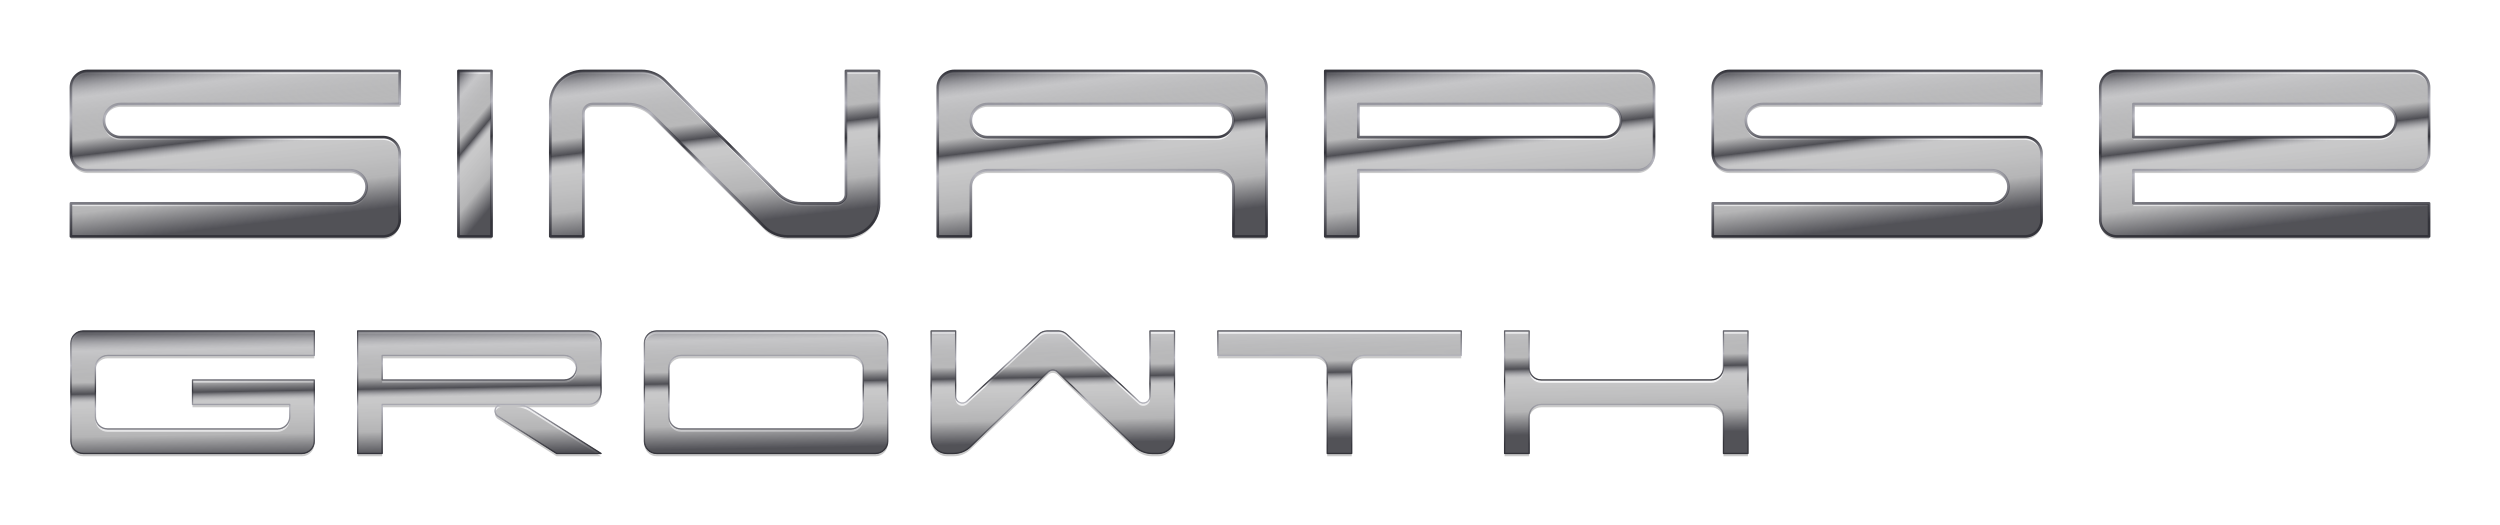
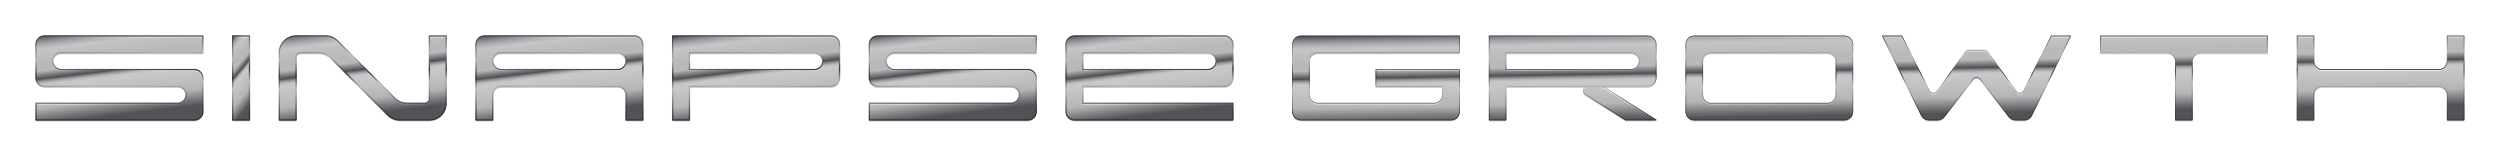
- <svg xmlns="http://www.w3.org/2000/svg" width="1057.463" height="221.800" viewBox="0 0 1057.463 221.800">
+ <svg xmlns="http://www.w3.org/2000/svg" width="2083.399" height="130.000" viewBox="0 0 2083.399 130.000">
  <defs>
    <linearGradient id="si-silver" x1="0" y1="0" x2=".18" y2="1">
      <stop stop-color="#fafafa" />
      <stop offset=".18" stop-color="#77777c" />
      <stop offset=".41" stop-color="#f8f8fa" />
      <stop offset=".49" stop-color="#68686e" />
      <stop offset=".7" stop-color="#dfdfe2" />
      <stop offset="1" stop-color="#b2b2b8" />
    </linearGradient>
    <linearGradient id="si-glass" x1="0" y1="0" x2=".24" y2="1">
      <stop stop-color="#33333a" stop-opacity=".92" />
      <stop offset=".16" stop-color="#b8b8c0" stop-opacity=".26" />
      <stop offset=".4" stop-color="#33333a" stop-opacity=".12" />
      <stop offset=".49" stop-color="#33333a" stop-opacity=".82" />
      <stop offset=".56" stop-color="#b8b8c0" stop-opacity=".1" />
      <stop offset=".82" stop-color="#33333a" stop-opacity=".15" />
      <stop offset="1" stop-color="#33333a" stop-opacity=".8" />
    </linearGradient>
    <linearGradient id="si-frost" x2=".8" y2="1">
      <stop stop-color="#33333a" stop-opacity=".85" />
      <stop offset="1" stop-color="#b8b8c0" stop-opacity=".5" />
    </linearGradient>
    <linearGradient id="si-edge" x2=".1" y2="1">
      <stop stop-color="#33333a" />
      <stop offset=".28" stop-color="#b8b8c0" />
      <stop offset=".49" stop-color="#33333a" />
      <stop offset=".63" stop-color="#b8b8c0" />
      <stop offset="1" stop-color="#33333a" />
    </linearGradient>
  </defs>
  <g transform="translate(0 1.2)" fill="#111111" opacity=".22">
    <g transform="translate(30 30)">
      <g transform="scale(1.492537) translate(-33.28 -33.28)">
        <path d="M117.08,42.66h9.38v-9.38H37.97c-2.59,0-4.69,2.1-4.69,4.69v18.76c0,2.59,2.1,4.69,4.69,4.69h4.69s69.73,0,69.73,0c2.59,0,4.69,2.1,4.69,4.69h0c0,2.59-2.1,4.69-4.69,4.69H42.66s-9.38,0-9.38,0v9.38h88.49c2.59,0,4.69-2.1,4.69-4.69v-18.76c0-2.59-2.1-4.69-4.69-4.69h-4.69s-69.73,0-69.73,0c-2.59,0-4.69-2.1-4.69-4.69h0c0-2.59,2.1-4.69,4.69-4.69h69.73Z" />
        <path d="M143.1 33.28h9.38v46.9h-9.38Z" />
        <path d="M252.92,33.28v34.98c0,1.4-1.14,2.54-2.54,2.54h-10.08c-2.49,0-4.87-.99-6.63-2.75l-6.63-6.63-6.64-6.63-12.13-12.13h0l-6.63-6.63c-1.76-1.76-4.14-2.75-6.63-2.75h-9.37s-7.13,0-7.13,0h0c-5.18,0-9.38,4.2-9.38,9.38h0s0,0,0,0v37.52h9.38v-34.98c0-1.4,1.14-2.54,2.54-2.54h10.09c2.49,0,4.87.99,6.63,2.75l16.01,16.01,6.63,6.64,2.74,2.74,6.63,6.63c1.76,1.76,4.14,2.75,6.63,2.75h9.39s7.12,0,7.12,0h0c5.18,0,9.38-4.2,9.38-9.38h0v-37.52h-9.38Z" />
        <path d="M278.94,37.97v42.21h9.38v-14.07c0-2.59,2.1-4.69,4.69-4.69h65.04c2.59,0,4.69,2.1,4.69,4.69v14.07h9.38v-42.21c0-2.59-2.1-4.69-4.69-4.69h-83.8c-2.59,0-4.69,2.1-4.69,4.69ZM358.05,52.04h-65.04c-2.59,0-4.69-2.1-4.69-4.69h0c0-2.59,2.1-4.69,4.69-4.69h65.04c2.59,0,4.69,2.1,4.69,4.69h0c0,2.59-2.1,4.69-4.69,4.69Z" />
        <path d="M388.76,33.28v46.9h9.38v-18.76h79.11c2.59,0,4.69-2.1,4.69-4.69v-18.76c0-2.59-2.1-4.69-4.69-4.69h-88.49ZM467.87,52.04h-69.73v-9.38h69.73c2.59,0,4.69,2.1,4.69,4.69h0c0,2.59-2.1,4.69-4.69,4.69Z" />
        <path d="M507.96,47.35h0c0,2.59,2.1,4.69,4.69,4.69h74.42c2.59,0,4.69,2.1,4.69,4.69v18.76c0,2.59-2.1,4.69-4.69,4.69h-88.49v-9.38h79.11c2.59,0,4.69-2.1,4.69-4.69h0c0-2.59-2.1-4.69-4.69-4.69h-74.42c-2.59,0-4.69-2.1-4.69-4.69v-18.76c0-2.59,2.1-4.69,4.69-4.69h88.49v9.38h-79.11c-2.59,0-4.69,2.1-4.69,4.69Z" />
        <path d="M692.2,33.28h-79.11c-2.59,0-4.69,2.1-4.69,4.69v37.52c0,2.59,2.1,4.69,4.69,4.69h88.49v-9.38h-83.8v-9.38h79.11c2.59,0,4.69-2.1,4.69-4.69v-18.76c0-2.59-2.1-4.69-4.69-4.69h-4.69ZM687.51,52.04h-69.73s0-9.38,0-9.38h69.73c2.59,0,4.69,2.1,4.69,4.69h0c0,2.59-2.1,4.69-4.69,4.69Z" />
      </g>
-       <path d="M139.1 0.0H7.0C3.1 0.0 0.0 3.1 0.0 7.0V63.0C0.0 66.9 3.1 70.0 7.0 70.0H132.1C135.9 70.0 139.1 66.9 139.1 63.0V28.0H69.5V42.0H125.1V49.0C125.1 52.9 121.9 56.0 118.1 56.0H21.0C17.1 56.0 14.0 52.9 14.0 49.0V21.0C14.0 17.1 17.1 14.0 21.0 14.0H139.1V0.0ZM163.9 0.0V70.0H177.9V42.0H296.0C299.8 42.0 303.0 38.9 303.0 35.0V7.0C303.0 3.1 299.8 0.0 296.0 0.0H163.9ZM282.0 28.0H177.9V14.0H282.0C285.8 14.0 289.0 17.1 289.0 21.0C289.0 24.9 285.8 28.0 282.0 28.0ZM244.2 48.8 277.6 70.0H303.0L262.2 44.2C260.0 42.8 257.4 42.0 254.7 42.0H246.1C242.4 42.0 241.0 46.8 244.2 48.8ZM327.8 7.0C327.8 3.1 330.9 0.0 334.8 0.0H459.9C463.7 0.0 466.9 3.1 466.9 7.0V63.0C466.9 66.9 463.7 70.0 459.9 70.0H334.8C330.9 70.0 327.8 66.9 327.8 63.0V7.0ZM341.8 21.0V49.0C341.8 52.9 344.9 56.0 348.8 56.0H445.9C449.7 56.0 452.9 52.9 452.9 49.0V21.0C452.9 17.1 449.7 14.0 445.9 14.0H348.8C344.9 14.0 341.8 17.1 341.8 21.0ZM491.7 0.0H505.7V37.4C505.7 40.7 509.6 42.4 512.1 40.2L553.3 1.9C554.5 0.7 556.3 0.0 558.0 0.0H564.5C566.2 0.0 567.9 0.7 569.2 1.9L610.4 40.2C612.8 42.4 616.8 40.7 616.8 37.4V0.0H630.8V60.8C630.8 65.9 626.6 70.0 621.5 70.0H617.9C614.3 70.0 610.8 68.6 608.2 66.1L563.9 23.4C562.4 22.0 560.1 22.0 558.6 23.4L514.2 66.1C511.6 68.6 508.2 70.0 504.5 70.0H500.9C495.8 70.0 491.7 65.9 491.7 60.8V0.0ZM655.6 0.0H794.7V14.0H739.1C735.3 14.0 732.1 17.1 732.1 21.0V70.0H718.1V21.0C718.1 17.1 715.0 14.0 711.1 14.0H655.6V0.0ZM819.5 0.0H833.5V21.0C833.5 24.9 836.6 28.0 840.5 28.0H937.6C941.4 28.0 944.6 24.9 944.6 21.0V0.0H958.6V70.0H944.6V49.0C944.6 45.1 941.4 42.0 937.6 42.0H840.5C836.6 42.0 833.5 45.1 833.5 49.0V70.0H819.5V0.0Z" transform="translate(0 110) scale(0.74)" />
+       <path d="M139.1 0.0H7.0C3.1 0.0 0.0 3.1 0.0 7.0V63.0C0.0 66.9 3.1 70.0 7.0 70.0H132.1C135.9 70.0 139.1 66.9 139.1 63.0V28.0H69.5V42.0H125.1V49.0C125.1 52.9 121.9 56.0 118.1 56.0H21.0C17.1 56.0 14.0 52.9 14.0 49.0V21.0C14.0 17.1 17.1 14.0 21.0 14.0H139.1V0.0ZM163.9 0.0V70.0H177.9V42.0H296.0C299.8 42.0 303.0 38.9 303.0 35.0V7.0C303.0 3.1 299.8 0.0 296.0 0.0H163.9ZM282.0 28.0H177.9V14.0H282.0C285.8 14.0 289.0 17.1 289.0 21.0C289.0 24.9 285.8 28.0 282.0 28.0ZM244.2 48.8 277.6 70.0H303.0L262.2 44.2C260.0 42.8 257.4 42.0 254.7 42.0H246.1C242.4 42.0 241.0 46.8 244.2 48.8ZM327.8 7.0C327.8 3.1 330.9 0.0 334.8 0.0H459.9C463.7 0.0 466.9 3.1 466.9 7.0V63.0C466.9 66.9 463.7 70.0 459.9 70.0H334.8C330.9 70.0 327.8 66.9 327.8 63.0V7.0ZM341.8 21.0V49.0C341.8 52.9 344.9 56.0 348.8 56.0H445.9C449.7 56.0 452.9 52.9 452.9 49.0V21.0C452.9 17.1 449.7 14.0 445.9 14.0H348.8C344.9 14.0 341.8 17.1 341.8 21.0ZM491.7 0.0H507.8L530.7 45.6C532.0 48.2 535.5 48.4 537.2 46.1L560.7 13.5C561.4 12.5 562.6 11.9 563.8 11.9H576.3C577.5 11.9 578.7 12.5 579.4 13.5L603.0 46.1C604.6 48.4 608.2 48.2 609.4 45.6L632.3 0.0H648.4L616.0 66.1C614.8 68.5 612.4 70.0 609.7 70.0H602.6C600.4 70.0 598.4 69.0 597.1 67.3L573.1 36.0C571.5 34.0 568.6 34.0 567.1 36.0L543.1 67.3C541.7 69.0 539.7 70.0 537.5 70.0H530.4C527.7 70.0 525.3 68.5 524.1 66.1L491.7 0.0ZM673.3 0.0H812.4V14.0H756.8C753 14.0 749.8 17.1 749.8 21.0V70.0H735.8V21.0C735.8 17.1 732.7 14.0 728.8 14.0H673.3V0.0ZM837.2 0.0H851.2V21.0C851.2 24.9 854.3 28.0 858.2 28.0H955.3C959.1 28.0 962.3 24.9 962.3 21.0V0.0H976.3V70.0H962.3V49.0C962.3 45.1 959.1 42.0 955.3 42.0H858.2C854.3 42.0 851.2 45.1 851.2 49.0V70.0H837.2V0.0Z" transform="translate(1047.134 0)" />
    </g>
  </g>
  <g fill="url(#si-glass)" stroke="url(#si-edge)" stroke-width=".75" stroke-linejoin="round" paint-order="stroke fill">
    <g transform="translate(30 30)">
      <g transform="scale(1.492537) translate(-33.28 -33.28)">
        <path d="M117.08,42.66h9.38v-9.38H37.97c-2.59,0-4.69,2.1-4.69,4.69v18.76c0,2.59,2.1,4.69,4.69,4.69h4.69s69.73,0,69.73,0c2.59,0,4.69,2.1,4.69,4.69h0c0,2.59-2.1,4.69-4.69,4.69H42.66s-9.38,0-9.38,0v9.38h88.49c2.59,0,4.69-2.1,4.69-4.69v-18.76c0-2.59-2.1-4.69-4.69-4.69h-4.69s-69.73,0-69.73,0c-2.59,0-4.69-2.1-4.69-4.69h0c0-2.59,2.1-4.69,4.69-4.69h69.73Z" />
        <path d="M143.1 33.28h9.38v46.9h-9.38Z" />
        <path d="M252.92,33.28v34.98c0,1.4-1.14,2.54-2.54,2.54h-10.08c-2.49,0-4.87-.99-6.63-2.75l-6.63-6.63-6.64-6.63-12.13-12.13h0l-6.63-6.63c-1.76-1.76-4.14-2.75-6.63-2.75h-9.37s-7.13,0-7.13,0h0c-5.18,0-9.38,4.2-9.38,9.38h0s0,0,0,0v37.52h9.38v-34.98c0-1.4,1.14-2.54,2.54-2.54h10.09c2.49,0,4.87.99,6.63,2.75l16.01,16.01,6.63,6.64,2.74,2.74,6.63,6.63c1.76,1.76,4.14,2.75,6.63,2.75h9.39s7.12,0,7.12,0h0c5.18,0,9.38-4.2,9.38-9.38h0v-37.52h-9.38Z" />
        <path d="M278.94,37.97v42.21h9.38v-14.07c0-2.59,2.1-4.69,4.69-4.69h65.04c2.59,0,4.69,2.1,4.69,4.69v14.07h9.38v-42.21c0-2.59-2.1-4.69-4.69-4.69h-83.8c-2.59,0-4.69,2.1-4.69,4.69ZM358.05,52.04h-65.04c-2.59,0-4.69-2.1-4.69-4.69h0c0-2.59,2.1-4.69,4.69-4.69h65.04c2.59,0,4.69,2.1,4.69,4.69h0c0,2.59-2.1,4.69-4.69,4.69Z" />
        <path d="M388.76,33.28v46.9h9.38v-18.76h79.11c2.59,0,4.69-2.1,4.69-4.69v-18.76c0-2.59-2.1-4.69-4.69-4.69h-88.49ZM467.87,52.04h-69.73v-9.38h69.73c2.59,0,4.69,2.1,4.69,4.69h0c0,2.59-2.1,4.69-4.69,4.69Z" />
        <path d="M507.96,47.35h0c0,2.59,2.1,4.69,4.69,4.69h74.42c2.59,0,4.69,2.1,4.69,4.69v18.76c0,2.59-2.1,4.69-4.69,4.69h-88.49v-9.38h79.11c2.59,0,4.69-2.1,4.69-4.69h0c0-2.59-2.1-4.69-4.69-4.69h-74.42c-2.59,0-4.69-2.1-4.69-4.69v-18.76c0-2.59,2.1-4.69,4.69-4.69h88.49v9.38h-79.11c-2.59,0-4.69,2.1-4.69,4.69Z" />
        <path d="M692.2,33.28h-79.11c-2.59,0-4.69,2.1-4.69,4.69v37.52c0,2.59,2.1,4.69,4.69,4.69h88.49v-9.38h-83.8v-9.38h79.11c2.59,0,4.69-2.1,4.69-4.69v-18.76c0-2.59-2.1-4.69-4.69-4.69h-4.69ZM687.51,52.04h-69.73s0-9.38,0-9.38h69.73c2.59,0,4.69,2.1,4.69,4.69h0c0,2.59-2.1,4.69-4.69,4.69Z" />
      </g>
-       <path d="M139.1 0.0H7.0C3.1 0.0 0.0 3.1 0.0 7.0V63.0C0.0 66.9 3.1 70.0 7.0 70.0H132.1C135.9 70.0 139.1 66.9 139.1 63.0V28.0H69.5V42.0H125.1V49.0C125.1 52.9 121.9 56.0 118.1 56.0H21.0C17.1 56.0 14.0 52.9 14.0 49.0V21.0C14.0 17.1 17.1 14.0 21.0 14.0H139.1V0.0ZM163.9 0.0V70.0H177.9V42.0H296.0C299.8 42.0 303.0 38.9 303.0 35.0V7.0C303.0 3.1 299.8 0.0 296.0 0.0H163.9ZM282.0 28.0H177.9V14.0H282.0C285.8 14.0 289.0 17.1 289.0 21.0C289.0 24.9 285.8 28.0 282.0 28.0ZM244.2 48.8 277.6 70.0H303.0L262.2 44.2C260.0 42.8 257.4 42.0 254.7 42.0H246.1C242.4 42.0 241.0 46.8 244.2 48.8ZM327.8 7.0C327.8 3.1 330.9 0.0 334.8 0.0H459.9C463.7 0.0 466.9 3.1 466.9 7.0V63.0C466.9 66.9 463.7 70.0 459.9 70.0H334.8C330.9 70.0 327.8 66.9 327.8 63.0V7.0ZM341.8 21.0V49.0C341.8 52.9 344.9 56.0 348.8 56.0H445.9C449.7 56.0 452.9 52.9 452.9 49.0V21.0C452.9 17.1 449.7 14.0 445.9 14.0H348.8C344.9 14.0 341.8 17.1 341.8 21.0ZM491.7 0.0H505.7V37.4C505.7 40.7 509.6 42.4 512.1 40.2L553.3 1.9C554.5 0.7 556.3 0.0 558.0 0.0H564.5C566.2 0.0 567.9 0.7 569.2 1.9L610.4 40.2C612.8 42.4 616.8 40.7 616.8 37.4V0.0H630.8V60.8C630.8 65.9 626.6 70.0 621.5 70.0H617.9C614.3 70.0 610.8 68.6 608.2 66.1L563.9 23.4C562.4 22.0 560.1 22.0 558.6 23.4L514.2 66.1C511.6 68.6 508.2 70.0 504.5 70.0H500.9C495.8 70.0 491.7 65.9 491.7 60.8V0.0ZM655.6 0.0H794.7V14.0H739.1C735.3 14.0 732.1 17.1 732.1 21.0V70.0H718.1V21.0C718.1 17.1 715.0 14.0 711.1 14.0H655.6V0.0ZM819.5 0.0H833.5V21.0C833.5 24.9 836.6 28.0 840.5 28.0H937.6C941.4 28.0 944.6 24.9 944.6 21.0V0.0H958.6V70.0H944.6V49.0C944.6 45.1 941.4 42.0 937.6 42.0H840.5C836.6 42.0 833.5 45.1 833.5 49.0V70.0H819.5V0.0Z" transform="translate(0 110) scale(0.74)" />
+       <path d="M139.1 0.0H7.0C3.1 0.0 0.0 3.1 0.0 7.0V63.0C0.0 66.9 3.1 70.0 7.0 70.0H132.1C135.9 70.0 139.1 66.9 139.1 63.0V28.0H69.5V42.0H125.1V49.0C125.1 52.9 121.9 56.0 118.1 56.0H21.0C17.1 56.0 14.0 52.9 14.0 49.0V21.0C14.0 17.1 17.1 14.0 21.0 14.0H139.1V0.0ZM163.9 0.0V70.0H177.9V42.0H296.0C299.8 42.0 303.0 38.9 303.0 35.0V7.0C303.0 3.1 299.8 0.0 296.0 0.0H163.9ZM282.0 28.0H177.9V14.0H282.0C285.8 14.0 289.0 17.1 289.0 21.0C289.0 24.9 285.8 28.0 282.0 28.0ZM244.2 48.8 277.6 70.0H303.0L262.2 44.2C260.0 42.8 257.4 42.0 254.7 42.0H246.1C242.4 42.0 241.0 46.8 244.2 48.8ZM327.8 7.0C327.8 3.1 330.9 0.0 334.8 0.0H459.9C463.7 0.0 466.9 3.1 466.9 7.0V63.0C466.9 66.9 463.7 70.0 459.9 70.0H334.8C330.9 70.0 327.8 66.9 327.8 63.0V7.0ZM341.8 21.0V49.0C341.8 52.9 344.9 56.0 348.8 56.0H445.9C449.7 56.0 452.9 52.9 452.9 49.0V21.0C452.9 17.1 449.7 14.0 445.9 14.0H348.8C344.9 14.0 341.8 17.1 341.8 21.0ZM491.7 0.0H507.8L530.7 45.6C532.0 48.2 535.5 48.4 537.2 46.1L560.7 13.5C561.4 12.5 562.6 11.9 563.8 11.9H576.3C577.5 11.9 578.7 12.5 579.4 13.5L603.0 46.1C604.6 48.4 608.2 48.2 609.4 45.6L632.3 0.0H648.4L616.0 66.1C614.8 68.5 612.4 70.0 609.7 70.0H602.6C600.4 70.0 598.4 69.0 597.1 67.3L573.1 36.0C571.5 34.0 568.6 34.0 567.1 36.0L543.1 67.3C541.7 69.0 539.7 70.0 537.5 70.0H530.4C527.7 70.0 525.3 68.5 524.1 66.1L491.7 0.0ZM673.3 0.0H812.4V14.0H756.8C753 14.0 749.8 17.1 749.8 21.0V70.0H735.8V21.0C735.8 17.1 732.7 14.0 728.8 14.0H673.3V0.0ZM837.2 0.0H851.2V21.0C851.2 24.9 854.3 28.0 858.2 28.0H955.3C959.1 28.0 962.3 24.9 962.3 21.0V0.0H976.3V70.0H962.3V49.0C962.3 45.1 959.1 42.0 955.3 42.0H858.2C854.3 42.0 851.2 45.1 851.2 49.0V70.0H837.2V0.0Z" transform="translate(1047.134 0)" />
    </g>
  </g>
  <g fill="none" stroke="url(#si-edge)" stroke-width=".22" opacity=".9">
    <g transform="translate(30 30)">
      <g transform="scale(1.492537) translate(-33.28 -33.28)">
        <path d="M117.08,42.66h9.38v-9.38H37.97c-2.59,0-4.69,2.1-4.69,4.69v18.76c0,2.59,2.1,4.69,4.69,4.69h4.69s69.73,0,69.73,0c2.59,0,4.69,2.1,4.69,4.69h0c0,2.59-2.1,4.69-4.69,4.69H42.66s-9.38,0-9.38,0v9.38h88.49c2.59,0,4.69-2.1,4.69-4.69v-18.76c0-2.59-2.1-4.69-4.69-4.69h-4.69s-69.73,0-69.73,0c-2.59,0-4.69-2.1-4.69-4.69h0c0-2.59,2.1-4.69,4.69-4.69h69.73Z" />
        <path d="M143.1 33.28h9.38v46.9h-9.38Z" />
        <path d="M252.92,33.28v34.98c0,1.4-1.14,2.54-2.54,2.54h-10.08c-2.49,0-4.87-.99-6.63-2.75l-6.63-6.63-6.64-6.63-12.13-12.13h0l-6.63-6.63c-1.76-1.76-4.14-2.75-6.63-2.75h-9.37s-7.13,0-7.13,0h0c-5.18,0-9.38,4.2-9.38,9.38h0s0,0,0,0v37.52h9.38v-34.98c0-1.4,1.14-2.54,2.54-2.54h10.09c2.49,0,4.87.99,6.63,2.75l16.01,16.01,6.63,6.64,2.74,2.74,6.63,6.63c1.76,1.76,4.14,2.75,6.63,2.75h9.39s7.12,0,7.12,0h0c5.18,0,9.38-4.2,9.38-9.38h0v-37.52h-9.38Z" />
        <path d="M278.94,37.97v42.21h9.38v-14.07c0-2.59,2.1-4.69,4.69-4.69h65.04c2.59,0,4.69,2.1,4.69,4.69v14.07h9.38v-42.21c0-2.59-2.1-4.69-4.69-4.69h-83.8c-2.59,0-4.69,2.1-4.69,4.69ZM358.05,52.04h-65.04c-2.59,0-4.69-2.1-4.69-4.69h0c0-2.59,2.1-4.69,4.69-4.69h65.04c2.59,0,4.69,2.1,4.69,4.69h0c0,2.59-2.1,4.69-4.69,4.69Z" />
        <path d="M388.76,33.28v46.9h9.38v-18.76h79.11c2.59,0,4.69-2.1,4.69-4.69v-18.76c0-2.59-2.1-4.69-4.69-4.69h-88.49ZM467.87,52.04h-69.73v-9.38h69.73c2.59,0,4.69,2.1,4.69,4.69h0c0,2.59-2.1,4.69-4.69,4.69Z" />
        <path d="M507.96,47.35h0c0,2.59,2.1,4.69,4.69,4.69h74.42c2.59,0,4.69,2.1,4.69,4.69v18.76c0,2.59-2.1,4.69-4.69,4.69h-88.49v-9.38h79.11c2.59,0,4.69-2.1,4.69-4.69h0c0-2.59-2.1-4.69-4.69-4.69h-74.42c-2.59,0-4.69-2.1-4.69-4.69v-18.76c0-2.59,2.1-4.69,4.69-4.69h88.49v9.38h-79.11c-2.59,0-4.69,2.1-4.69,4.69Z" />
        <path d="M692.2,33.28h-79.11c-2.59,0-4.69,2.1-4.69,4.69v37.52c0,2.59,2.1,4.69,4.69,4.69h88.49v-9.38h-83.8v-9.38h79.11c2.59,0,4.69-2.1,4.69-4.69v-18.76c0-2.59-2.1-4.69-4.69-4.69h-4.69ZM687.51,52.04h-69.73s0-9.38,0-9.38h69.73c2.59,0,4.69,2.1,4.69,4.69h0c0,2.59-2.1,4.69-4.69,4.69Z" />
      </g>
-       <path d="M139.1 0.0H7.0C3.1 0.0 0.0 3.1 0.0 7.0V63.0C0.0 66.9 3.1 70.0 7.0 70.0H132.1C135.9 70.0 139.1 66.9 139.1 63.0V28.0H69.5V42.0H125.1V49.0C125.1 52.9 121.9 56.0 118.1 56.0H21.0C17.1 56.0 14.0 52.9 14.0 49.0V21.0C14.0 17.1 17.1 14.0 21.0 14.0H139.1V0.0ZM163.9 0.0V70.0H177.9V42.0H296.0C299.8 42.0 303.0 38.9 303.0 35.0V7.0C303.0 3.1 299.8 0.0 296.0 0.0H163.9ZM282.0 28.0H177.9V14.0H282.0C285.8 14.0 289.0 17.1 289.0 21.0C289.0 24.9 285.8 28.0 282.0 28.0ZM244.2 48.8 277.6 70.0H303.0L262.2 44.2C260.0 42.8 257.4 42.0 254.7 42.0H246.1C242.4 42.0 241.0 46.8 244.2 48.8ZM327.8 7.0C327.8 3.1 330.9 0.0 334.8 0.0H459.9C463.7 0.0 466.9 3.1 466.9 7.0V63.0C466.9 66.9 463.7 70.0 459.9 70.0H334.8C330.9 70.0 327.8 66.9 327.8 63.0V7.0ZM341.8 21.0V49.0C341.8 52.9 344.9 56.0 348.8 56.0H445.9C449.7 56.0 452.9 52.9 452.9 49.0V21.0C452.9 17.1 449.7 14.0 445.9 14.0H348.8C344.9 14.0 341.8 17.1 341.8 21.0ZM491.7 0.0H505.7V37.4C505.7 40.7 509.6 42.4 512.1 40.2L553.3 1.9C554.5 0.7 556.3 0.0 558.0 0.0H564.5C566.2 0.0 567.9 0.7 569.2 1.9L610.4 40.2C612.8 42.4 616.8 40.7 616.8 37.4V0.0H630.8V60.8C630.8 65.9 626.6 70.0 621.5 70.0H617.9C614.3 70.0 610.8 68.6 608.2 66.1L563.9 23.4C562.4 22.0 560.1 22.0 558.6 23.4L514.2 66.1C511.6 68.6 508.2 70.0 504.5 70.0H500.9C495.8 70.0 491.7 65.9 491.7 60.8V0.0ZM655.6 0.0H794.7V14.0H739.1C735.3 14.0 732.1 17.1 732.1 21.0V70.0H718.1V21.0C718.1 17.1 715.0 14.0 711.1 14.0H655.6V0.0ZM819.5 0.0H833.5V21.0C833.5 24.9 836.6 28.0 840.5 28.0H937.6C941.4 28.0 944.6 24.9 944.6 21.0V0.0H958.6V70.0H944.6V49.0C944.6 45.1 941.4 42.0 937.6 42.0H840.5C836.6 42.0 833.5 45.1 833.5 49.0V70.0H819.5V0.0Z" transform="translate(0 110) scale(0.74)" />
+       <path d="M139.1 0.0H7.0C3.1 0.0 0.0 3.1 0.0 7.0V63.0C0.0 66.9 3.1 70.0 7.0 70.0H132.1C135.9 70.0 139.1 66.9 139.1 63.0V28.0H69.5V42.0H125.1V49.0C125.1 52.9 121.9 56.0 118.1 56.0H21.0C17.1 56.0 14.0 52.9 14.0 49.0V21.0C14.0 17.1 17.1 14.0 21.0 14.0H139.1V0.0ZM163.9 0.0V70.0H177.9V42.0H296.0C299.8 42.0 303.0 38.9 303.0 35.0V7.0C303.0 3.1 299.8 0.0 296.0 0.0H163.9ZM282.0 28.0H177.9V14.0H282.0C285.8 14.0 289.0 17.1 289.0 21.0C289.0 24.9 285.8 28.0 282.0 28.0ZM244.2 48.8 277.6 70.0H303.0L262.2 44.2C260.0 42.8 257.4 42.0 254.7 42.0H246.1C242.4 42.0 241.0 46.8 244.2 48.8ZM327.8 7.0C327.8 3.1 330.9 0.0 334.8 0.0H459.9C463.7 0.0 466.9 3.1 466.9 7.0V63.0C466.9 66.9 463.7 70.0 459.9 70.0H334.8C330.9 70.0 327.8 66.9 327.8 63.0V7.0ZM341.8 21.0V49.0C341.8 52.9 344.9 56.0 348.8 56.0H445.9C449.7 56.0 452.9 52.9 452.9 49.0V21.0C452.9 17.1 449.7 14.0 445.9 14.0H348.8C344.9 14.0 341.8 17.1 341.8 21.0ZM491.7 0.0H507.8L530.7 45.6C532.0 48.2 535.5 48.4 537.2 46.1L560.7 13.5C561.4 12.5 562.6 11.9 563.8 11.9H576.3C577.5 11.9 578.7 12.5 579.4 13.5L603.0 46.1C604.6 48.4 608.2 48.2 609.4 45.6L632.3 0.0H648.4L616.0 66.1C614.8 68.5 612.4 70.0 609.7 70.0H602.6C600.4 70.0 598.4 69.0 597.1 67.3L573.1 36.0C571.5 34.0 568.6 34.0 567.1 36.0L543.1 67.3C541.7 69.0 539.7 70.0 537.5 70.0H530.4C527.7 70.0 525.3 68.5 524.1 66.1L491.7 0.0ZM673.3 0.0H812.4V14.0H756.8C753 14.0 749.8 17.1 749.8 21.0V70.0H735.8V21.0C735.8 17.1 732.7 14.0 728.8 14.0H673.3V0.0ZM837.2 0.0H851.2V21.0C851.2 24.9 854.3 28.0 858.2 28.0H955.3C959.1 28.0 962.3 24.9 962.3 21.0V0.0H976.3V70.0H962.3V49.0C962.3 45.1 959.1 42.0 955.3 42.0H858.2C854.3 42.0 851.2 45.1 851.2 49.0V70.0H837.2V0.0Z" transform="translate(1047.134 0)" />
    </g>
  </g>
</svg>
